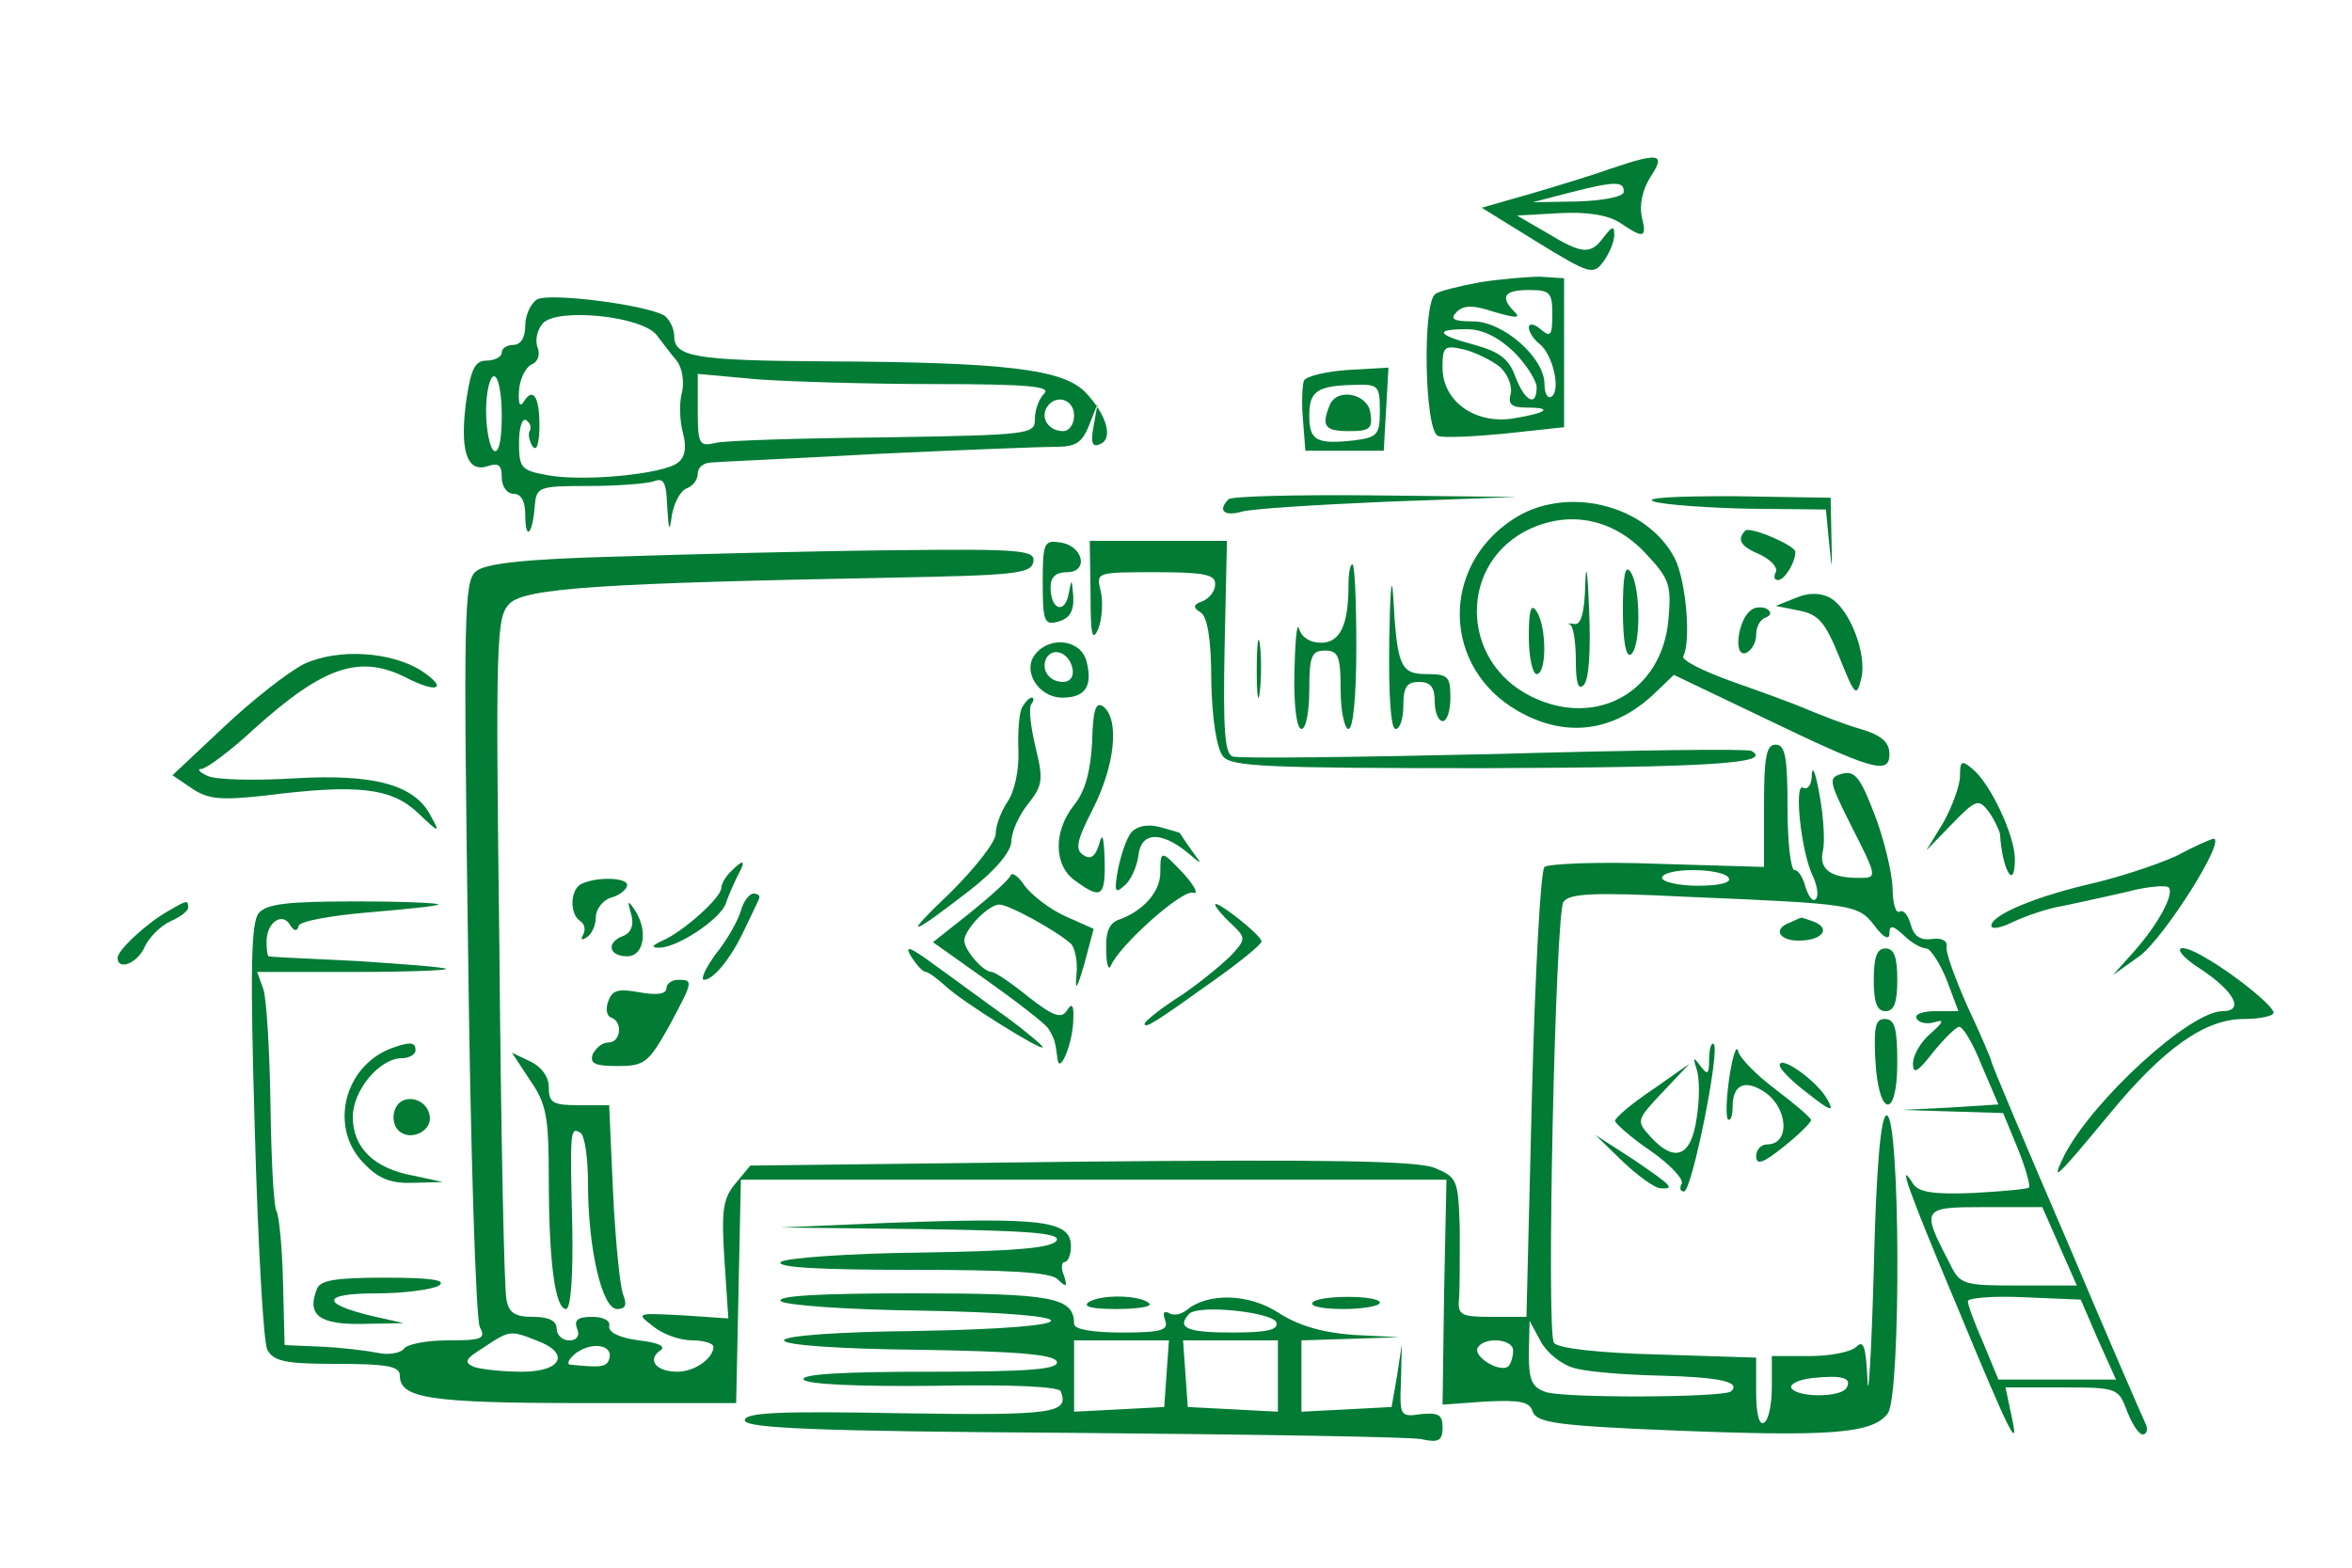
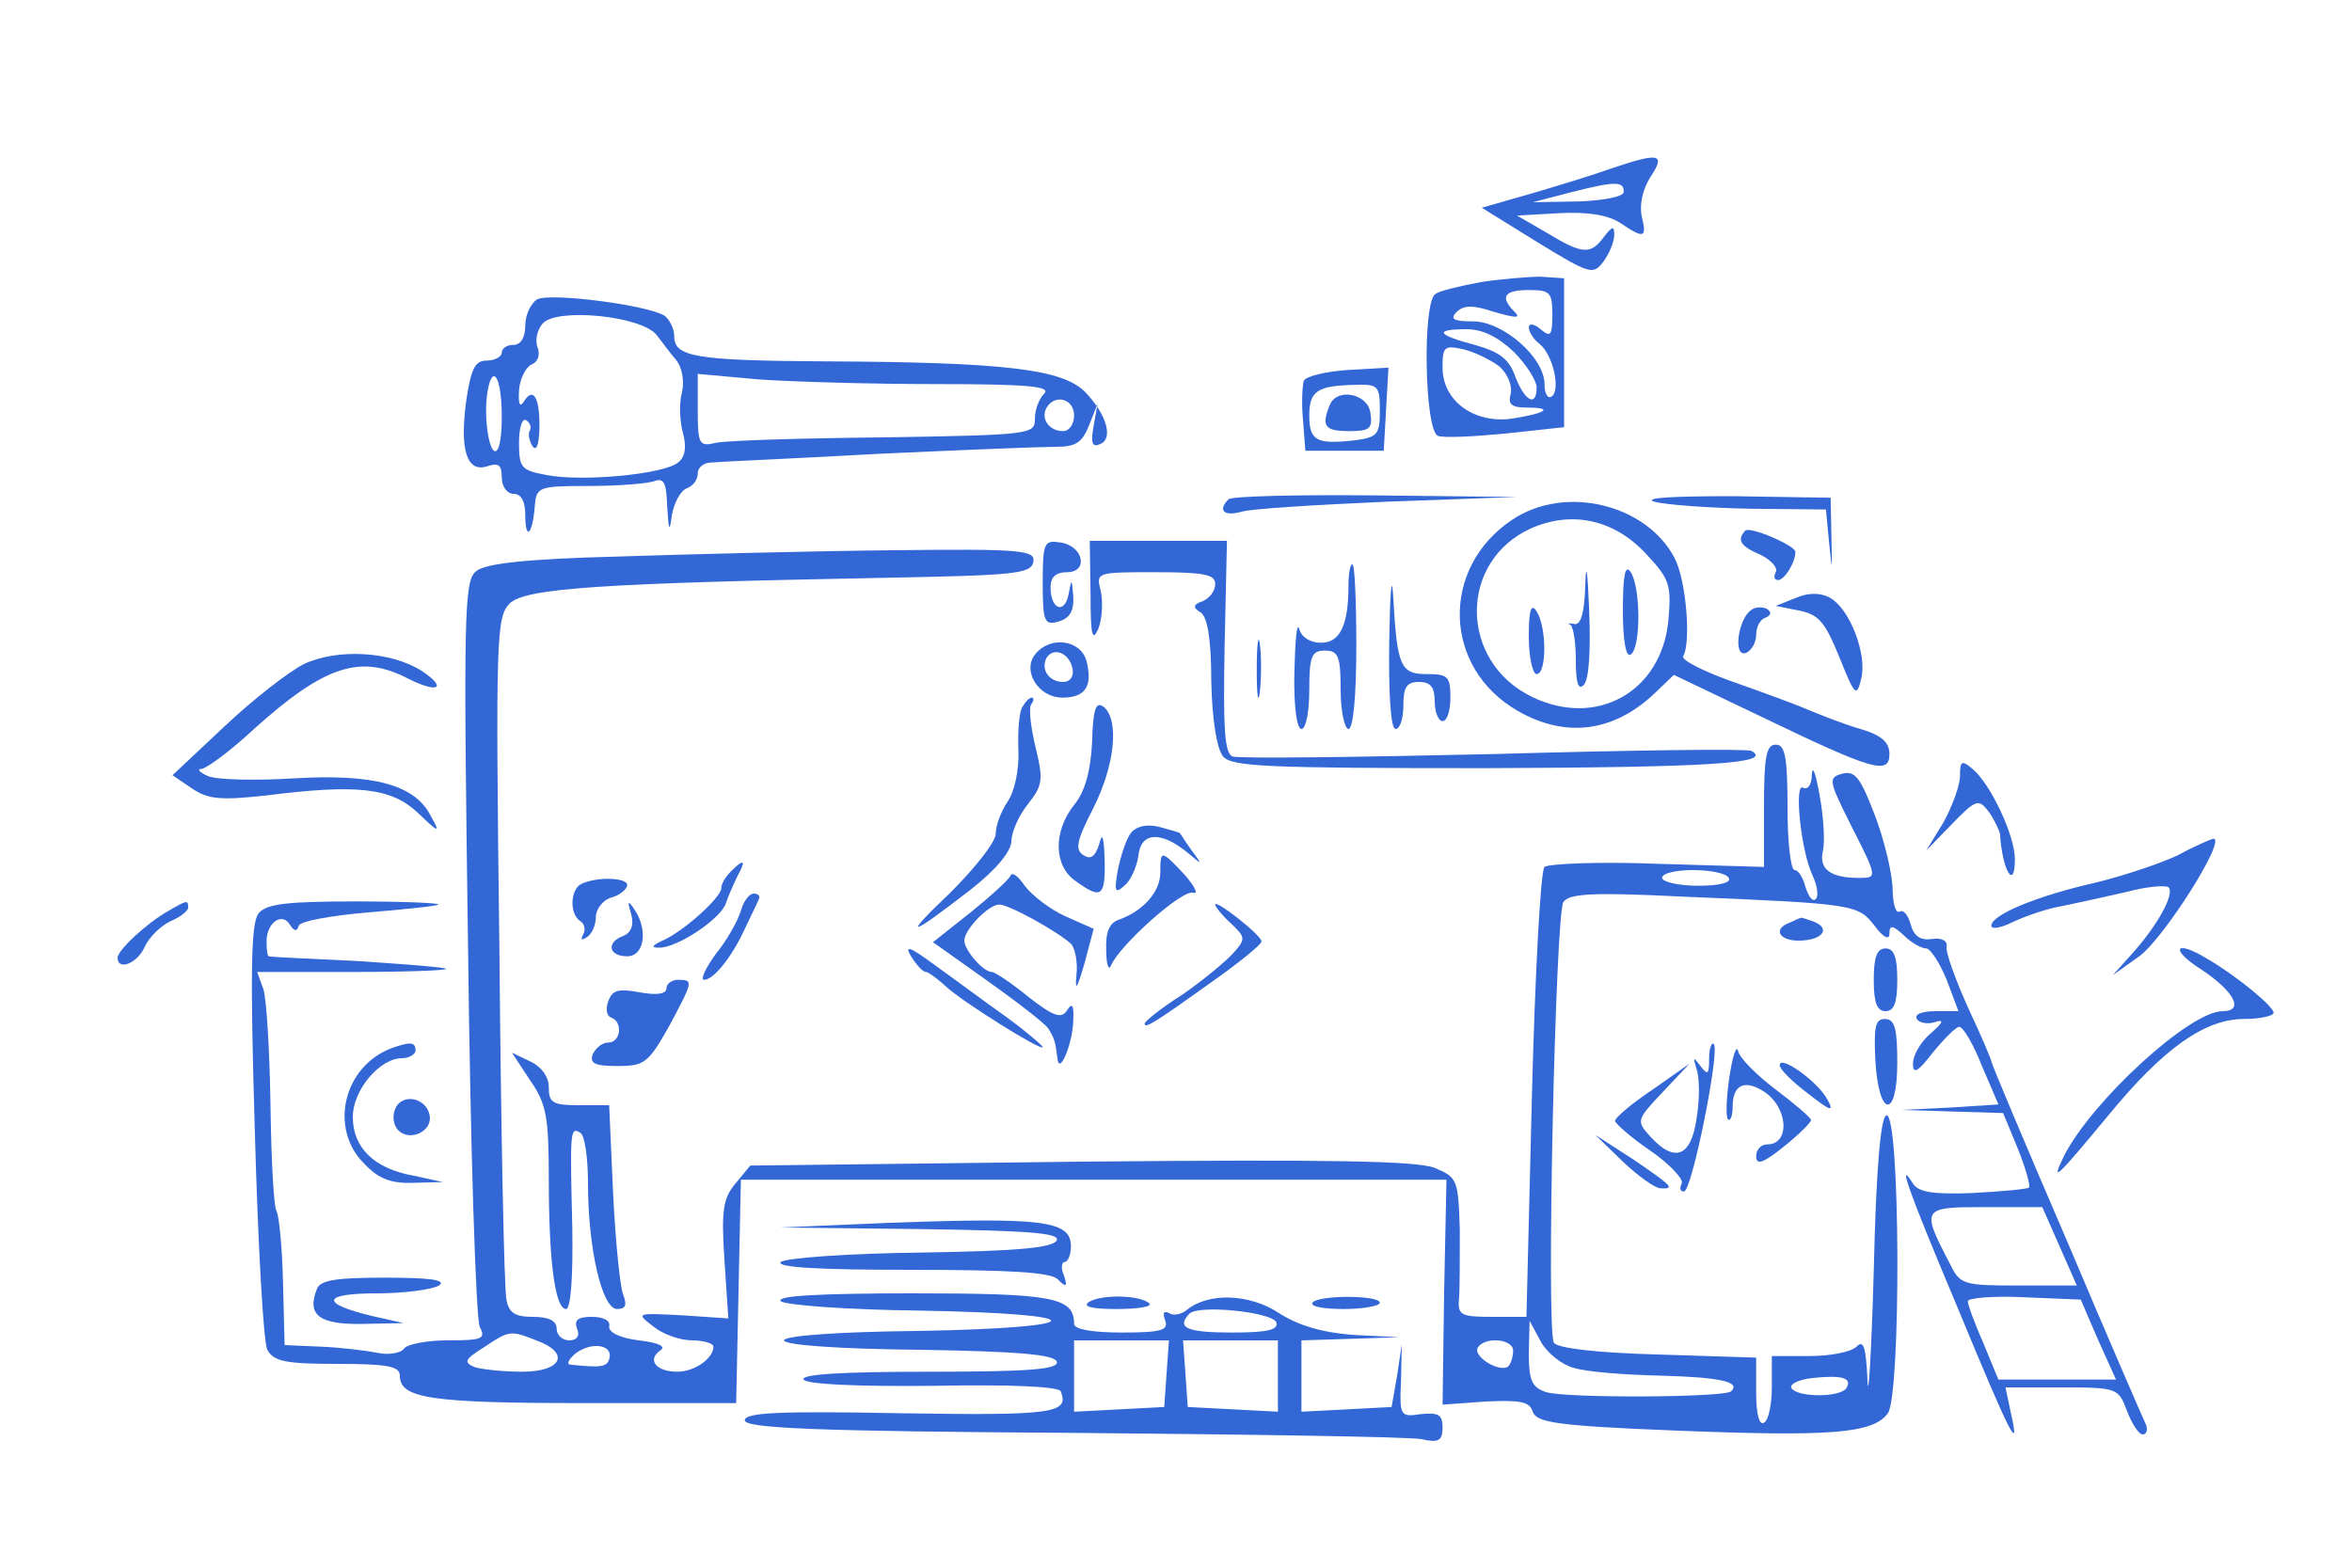
<svg xmlns="http://www.w3.org/2000/svg" version="1.0" width="300pt" height="200pt" viewBox="0 0 300 200" preserveAspectRatio="xMidYMid meet">
-   <g transform="translate(0,200) scale(0.1,-0.1)" fill="#027b35" stroke="none">
+   <g transform="translate(0,200) scale(0.1,-0.1)" fill="#3367d6" stroke="none">
    <path d="M2055 1785 c-22 -8 -68 -22 -102 -32 l-63 -18 71 -44 c67 -41 71 -42 84 -25 8 11 14 26 14 34 0 12 -2 12 -13 -2 -17 -23 -27 -23 -73 5 l-38 22 53 3 c36 2 62 -2 78 -12 31 -21 35 -20 28 8 -3 15 1 34 11 50 20 30 12 32 -50 11z m16 -30 c0 -6 -27 -11 -58 -12 l-58 -1 50 13 c55 14 67 14 66 0z" />
    <path d="M1888 1640 c-26 -5 -52 -11 -57 -15 -17 -10 -14 -174 3 -181 7 -3 46 -1 87 3 l74 8 0 95 0 95 -30 2 c-16 0 -51 -3 -77 -7z m92 -41 c0 -27 -2 -30 -15 -19 -8 7 -15 8 -15 2 0 -5 6 -15 14 -21 17 -14 27 -59 15 -67 -5 -3 -9 4 -9 16 0 34 -53 80 -91 80 -25 0 -30 3 -21 12 9 9 21 9 48 0 28 -8 34 -8 26 0 -19 19 -14 28 18 28 27 0 30 -3 30 -31z m-49 -48 c16 -16 29 -37 29 -45 0 -26 -15 -18 -27 13 -8 23 -20 32 -52 41 -49 13 -52 20 -10 20 20 0 40 -10 60 -29z m-18 -19 c10 -9 16 -24 14 -34 -4 -14 1 -18 21 -18 34 0 25 -7 -19 -14 -48 -7 -89 22 -89 65 0 27 2 29 28 23 15 -4 35 -14 45 -22z" />
    <path d="M685 1618 c-8 -5 -15 -20 -15 -33 0 -16 -6 -25 -15 -25 -8 0 -15 -4 -15 -10 0 -5 -9 -10 -19 -10 -15 0 -20 -10 -26 -49 -9 -64 0 -94 26 -86 15 5 19 2 19 -14 0 -12 7 -21 15 -21 10 0 15 -10 15 -27 0 -33 9 -26 12 10 2 26 4 27 69 27 37 0 74 3 83 6 13 5 16 -2 17 -32 2 -32 3 -34 6 -11 3 16 11 31 19 34 8 3 14 11 14 19 0 8 8 14 18 14 9 1 105 5 212 11 107 5 209 9 227 9 25 0 33 5 42 27 l11 28 -5 -28 c-4 -21 -2 -28 7 -24 19 6 10 38 -18 67 -29 29 -101 38 -334 39 -164 1 -190 6 -190 32 0 10 -6 21 -12 26 -22 14 -147 30 -163 21z m153 -46 c7 -9 18 -24 25 -32 7 -9 10 -26 7 -40 -4 -14 -3 -37 1 -52 5 -18 3 -31 -6 -38 -18 -15 -122 -25 -168 -16 -32 6 -35 9 -35 41 0 19 4 32 9 29 5 -3 7 -9 5 -13 -3 -4 -1 -13 3 -20 5 -7 8 0 9 20 1 40 -7 56 -19 38 -6 -10 -8 -5 -7 13 1 15 9 30 16 33 8 3 11 12 8 21 -4 9 -1 23 6 31 17 21 128 10 146 -15z m-198 -103 c0 -31 -4 -48 -10 -44 -5 3 -10 26 -10 51 0 24 5 44 10 44 6 0 10 -23 10 -51z m554 41 c117 0 147 -3 138 -12 -7 -7 -12 -21 -12 -33 0 -19 -6 -20 -193 -23 -105 -1 -202 -4 -214 -7 -21 -5 -23 -2 -23 41 l0 47 77 -7 c42 -3 144 -6 227 -6z m176 -40 c0 -11 -6 -20 -14 -20 -18 0 -29 16 -21 30 11 18 35 11 35 -10z" />
    <path d="M1663 1514 c-2 -7 -3 -29 -1 -50 l3 -39 50 0 50 0 3 53 3 53 -52 -3 c-28 -2 -54 -8 -56 -14z m97 -38 c0 -31 -3 -34 -34 -38 -47 -5 -56 0 -56 32 0 31 10 38 58 39 30 1 32 -1 32 -33z" />
    <path d="M1696 1483 c-11 -27 -6 -33 25 -33 26 0 30 3 27 23 -3 25 -43 33 -52 10z" />
    <path d="M1567 1363 c-14 -14 -6 -22 16 -16 12 4 96 9 187 13 l165 6 -181 2 c-99 1 -184 -1 -187 -5z" />
    <path d="M2110 1360 c14 -4 69 -8 122 -9 l97 -1 4 -42 c4 -39 4 -38 3 7 l-1 50 -125 2 c-75 0 -115 -2 -100 -7z" />
    <path d="M1929 1337 c-92 -61 -89 -189 7 -244 61 -35 122 -27 174 22 l25 24 113 -54 c141 -68 162 -74 162 -47 0 15 -10 24 -37 32 -21 6 -51 18 -68 25 -16 7 -60 23 -97 36 -36 13 -64 27 -61 32 10 17 4 96 -11 125 -36 69 -140 94 -207 49z m170 -43 c31 -33 33 -40 29 -86 -9 -91 -92 -137 -174 -97 -93 45 -94 173 -1 215 52 23 106 11 146 -32z" />
    <path d="M2022 1253 c-1 -36 -6 -51 -14 -49 -7 1 -10 1 -5 -1 4 -3 7 -23 7 -46 0 -28 3 -38 10 -31 7 7 9 45 7 95 -2 52 -4 64 -5 32z" />
    <path d="M2070 1222 c0 -40 4 -61 10 -57 13 8 13 85 0 105 -7 11 -10 -4 -10 -48z" />
    <path d="M1950 1188 c0 -27 5 -48 10 -48 13 0 13 60 0 80 -7 11 -10 2 -10 -32z" />
    <path d="M2226 1323 c-11 -12 -6 -20 20 -31 14 -7 22 -17 19 -22 -3 -6 -2 -10 3 -10 8 0 22 22 22 36 0 8 -58 33 -64 27z" />
    <path d="M1330 1257 c0 -50 2 -55 20 -50 14 4 20 13 19 32 -2 23 -2 24 -6 3 -5 -26 -23 -20 -23 9 0 13 7 19 21 19 28 0 21 34 -9 38 -20 3 -22 0 -22 -51z" />
    <path d="M1391 1243 c0 -53 2 -63 10 -45 5 13 6 35 3 48 -6 24 -6 24 70 24 62 0 76 -3 76 -15 0 -9 -7 -18 -16 -22 -12 -4 -13 -8 -3 -14 9 -5 14 -34 14 -88 1 -49 7 -86 15 -96 11 -13 54 -15 334 -15 285 1 369 6 340 22 -5 3 -153 1 -329 -4 -176 -4 -326 -6 -333 -3 -10 4 -12 36 -10 140 l3 135 -87 0 -88 0 1 -67z" />
    <path d="M789 1290 c-119 -3 -171 -9 -182 -19 -15 -12 -16 -55 -10 -480 3 -256 10 -474 15 -484 8 -15 3 -17 -41 -17 -27 0 -53 -5 -56 -11 -4 -5 -19 -8 -33 -5 -15 3 -48 7 -73 8 l-46 2 -2 80 c-1 44 -5 84 -8 90 -4 6 -7 67 -8 136 -1 69 -5 135 -9 148 l-8 22 123 0 c67 0 120 2 118 4 -2 2 -53 6 -114 10 -60 3 -111 5 -112 6 -2 0 -3 9 -3 19 0 24 20 38 30 21 5 -8 9 -9 11 -1 2 6 42 13 89 17 47 4 87 8 89 10 2 2 -45 4 -106 4 -86 0 -113 -3 -123 -15 -10 -12 -11 -74 -5 -277 4 -145 11 -271 16 -280 8 -15 24 -18 89 -18 64 0 80 -3 80 -15 0 -29 39 -35 234 -35 l195 0 3 143 3 142 450 0 450 0 -3 -143 -2 -144 55 4 c44 2 56 0 60 -13 5 -14 31 -18 181 -24 199 -8 253 -4 272 22 17 24 16 386 -2 380 -7 -2 -13 -66 -16 -198 -3 -107 -7 -169 -8 -140 -2 43 -5 52 -14 43 -7 -7 -34 -12 -60 -12 l-48 0 0 -39 c0 -22 -4 -43 -10 -46 -6 -4 -10 11 -10 38 l0 45 -126 4 c-76 2 -128 8 -132 15 -10 16 2 545 12 562 7 11 36 13 155 7 217 -9 221 -10 242 -37 11 -15 19 -19 19 -10 0 11 4 11 18 -2 10 -10 23 -17 29 -17 5 0 17 -18 26 -40 l15 -40 -29 0 c-17 0 -28 -4 -24 -10 3 -5 13 -7 23 -4 12 4 11 0 -5 -14 -13 -11 -23 -28 -23 -39 0 -14 6 -11 26 15 14 17 29 32 33 32 5 0 18 -22 29 -50 l21 -49 -62 -4 -62 -3 65 -2 65 -2 19 -46 c10 -25 16 -47 14 -49 -2 -2 -34 -5 -72 -7 -50 -2 -69 1 -76 12 -20 32 -8 -4 56 -156 69 -167 81 -190 69 -137 l-7 33 72 0 c71 0 72 -1 83 -30 6 -16 15 -30 20 -30 5 0 7 6 4 13 -3 6 -49 112 -101 235 -53 123 -96 225 -96 228 0 2 -13 33 -30 69 -16 36 -29 71 -27 78 1 7 -7 11 -19 9 -15 -2 -23 4 -27 19 -3 11 -9 19 -14 16 -5 -3 -9 11 -9 31 -1 20 -11 62 -23 93 -18 47 -25 56 -41 52 -18 -5 -18 -8 10 -64 35 -69 35 -69 11 -69 -36 0 -51 11 -46 34 3 11 1 44 -4 71 -5 28 -9 40 -10 27 0 -13 -5 -20 -11 -17 -12 8 -3 -81 12 -112 6 -13 8 -26 4 -30 -4 -4 -9 3 -13 15 -3 12 -9 22 -14 22 -5 0 -9 36 -9 80 0 64 -3 80 -15 80 -12 0 -15 -15 -15 -78 l0 -78 -136 4 c-75 3 -139 0 -144 -4 -5 -5 -12 -136 -16 -291 l-7 -283 -44 0 c-39 0 -44 2 -42 23 1 12 1 52 1 88 -2 64 -3 67 -32 79 -22 9 -132 11 -451 8 l-422 -5 -19 -23 c-16 -19 -18 -35 -14 -97 l5 -75 -59 4 c-59 3 -59 3 -37 -14 12 -10 34 -18 50 -18 15 0 27 -4 27 -8 0 -15 -24 -32 -46 -32 -27 0 -39 15 -22 27 8 5 -1 10 -27 13 -24 3 -39 10 -38 18 2 7 -7 12 -22 12 -18 0 -23 -4 -19 -15 4 -9 0 -15 -10 -15 -9 0 -16 7 -16 15 0 10 -10 15 -30 15 -23 0 -31 5 -34 22 -3 13 -7 214 -9 446 -5 398 -4 425 13 442 20 20 121 26 485 33 159 3 180 5 183 20 3 15 -13 17 -180 15 -101 -1 -258 -5 -349 -8z m1416 -410 c4 -6 -12 -10 -39 -10 -25 0 -46 5 -46 10 0 6 18 10 39 10 22 0 43 -4 46 -10z m422 -470 l22 -50 -74 0 c-71 0 -75 1 -88 28 -37 71 -36 72 45 72 l73 0 22 -50z m49 -119 l23 -51 -75 0 -75 0 -19 46 c-11 25 -20 49 -20 54 0 4 32 7 72 5 l72 -3 22 -51z m-669 -36 c15 -5 65 -9 111 -10 76 -2 103 -8 90 -20 -8 -8 -211 -9 -236 -1 -18 6 -22 15 -22 49 l1 42 14 -26 c8 -15 27 -30 42 -34z m-1323 35 c44 -16 33 -40 -18 -40 -24 0 -52 3 -61 6 -14 6 -12 10 12 25 33 22 34 22 67 9z m93 -24 c-3 -10 -11 -11 -49 -7 -6 0 -3 7 7 15 21 15 48 10 42 -8z m1153 11 c0 -8 -3 -17 -6 -20 -10 -9 -46 12 -39 24 9 14 45 11 45 -4z m425 -48 c-8 -12 -62 -12 -70 0 -3 5 9 11 27 13 38 4 51 0 43 -13z" />
    <path d="M1772 1183 c-1 -70 2 -113 8 -113 6 0 10 14 10 30 0 23 4 30 20 30 15 0 20 -7 20 -25 0 -14 5 -25 10 -25 6 0 10 14 10 30 0 27 -3 30 -30 30 -34 0 -38 10 -43 100 -2 30 -4 4 -5 -57z" />
    <path d="M1720 1253 c0 -51 -11 -73 -35 -73 -14 0 -25 7 -28 18 -3 9 -5 -16 -6 -55 -1 -43 3 -73 9 -73 6 0 10 23 10 50 0 43 3 50 20 50 17 0 20 -7 20 -50 0 -27 5 -50 10 -50 6 0 10 42 10 105 0 58 -2 105 -5 105 -3 0 -5 -12 -5 -27z" />
    <path d="M2290 1237 l-25 -10 30 -6 c25 -5 33 -15 51 -59 20 -50 22 -52 28 -28 8 31 -15 91 -41 104 -12 6 -27 6 -43 -1z" />
    <path d="M2234 1222 c-17 -11 -24 -61 -7 -55 7 3 13 13 13 23 0 10 5 20 12 22 7 3 8 7 2 11 -5 3 -15 3 -20 -1z" />
    <path d="M1603 1145 c0 -33 2 -45 4 -27 2 18 2 45 0 60 -2 15 -4 0 -4 -33z" />
    <path d="M1321 1166 c-18 -21 3 -56 34 -56 29 0 39 14 31 46 -7 28 -46 33 -65 10z m47 -19 c2 -10 -3 -17 -12 -17 -18 0 -29 16 -21 31 9 14 29 6 33 -14z" />
    <path d="M388 1153 c-20 -10 -66 -46 -102 -80 l-66 -62 25 -17 c21 -14 37 -15 93 -9 118 15 161 10 195 -22 27 -26 29 -26 17 -5 -20 41 -73 55 -175 49 -49 -3 -99 -2 -110 3 -11 5 -14 9 -8 9 7 1 37 23 67 51 90 81 136 96 197 64 38 -19 50 -12 17 10 -39 25 -107 29 -150 9z" />
    <path d="M1304 1098 c-4 -6 -6 -31 -5 -55 1 -26 -5 -53 -14 -66 -8 -12 -15 -30 -15 -41 0 -10 -26 -43 -57 -74 -63 -60 -55 -59 25 3 32 25 51 48 52 61 0 12 9 33 21 48 19 24 20 31 10 72 -6 25 -9 49 -6 55 4 5 4 9 1 9 -3 0 -8 -5 -12 -12z" />
    <path d="M1393 1053 c-2 -37 -9 -63 -23 -80 -27 -34 -26 -78 2 -97 33 -24 38 -20 37 27 -1 30 -3 36 -7 20 -5 -16 -11 -20 -20 -14 -11 7 -9 18 12 59 28 55 34 113 14 130 -10 8 -14 -2 -15 -45z" />
    <path d="M2500 1010 c0 -12 -10 -39 -21 -59 l-22 -36 33 34 c31 32 34 32 47 15 7 -10 13 -23 14 -28 3 -47 19 -73 19 -32 0 30 -31 96 -54 115 -14 12 -16 10 -16 -9z" />
    <path d="M1443 938 c-6 -7 -13 -28 -17 -47 -5 -28 -4 -32 8 -21 8 6 16 24 18 38 3 31 29 32 63 4 19 -16 19 -16 5 3 -8 11 -14 21 -15 22 0 1 -12 4 -26 8 -16 4 -29 1 -36 -7z" />
    <path d="M2778 909 c-21 -10 -68 -26 -105 -35 -75 -17 -133 -41 -133 -55 0 -5 12 -3 28 5 15 7 43 17 62 20 19 4 56 12 82 18 26 7 50 9 54 6 8 -8 -13 -47 -45 -83 l-26 -29 35 25 c32 25 111 150 93 149 -4 -1 -25 -10 -45 -21z" />
    <path d="M1480 887 c0 -25 -22 -49 -52 -60 -13 -4 -18 -16 -17 -39 0 -18 3 -27 6 -20 10 25 91 98 105 93 7 -2 2 8 -11 23 -30 32 -31 32 -31 3z" />
    <path d="M932 888 c-7 -7 -12 -16 -12 -21 0 -12 -49 -56 -75 -67 -13 -6 -15 -9 -5 -9 23 -1 80 37 86 57 3 9 10 25 15 35 11 20 8 22 -9 5z" />
    <path d="M1289 883 c-2 -5 -25 -26 -51 -47 l-48 -38 69 -49 c38 -27 73 -54 78 -61 8 -13 9 -16 12 -40 3 -19 20 23 20 52 1 18 -2 21 -8 11 -7 -11 -17 -8 -49 17 -22 18 -43 32 -47 32 -11 0 -35 28 -35 40 0 14 30 45 44 46 11 1 73 -33 92 -50 5 -5 9 -23 7 -40 -2 -22 1 -17 10 14 l12 45 -36 16 c-20 9 -43 27 -52 39 -8 12 -16 18 -18 13z" />
    <path d="M743 873 c-16 -6 -17 -39 -3 -48 6 -4 7 -11 4 -17 -4 -7 -2 -8 4 -4 7 4 12 16 12 26 0 10 9 22 20 25 11 3 20 11 20 16 0 9 -36 11 -57 2z" />
    <path d="M945 838 c-4 -13 -18 -38 -32 -55 -13 -18 -20 -33 -15 -33 12 0 35 28 52 65 8 17 16 33 18 38 2 4 -1 7 -7 7 -5 0 -13 -10 -16 -22z" />
    <path d="M215 838 c-27 -15 -65 -50 -65 -60 0 -17 26 -7 35 15 6 12 20 26 33 32 12 5 22 13 22 17 0 10 -1 10 -25 -4z" />
    <path d="M805 834 c4 -14 0 -24 -10 -28 -22 -8 -19 -26 5 -26 22 0 27 34 9 60 -8 12 -9 11 -4 -6z" />
    <path d="M1550 846 c0 -3 9 -14 20 -24 19 -18 19 -20 3 -38 -10 -11 -39 -35 -65 -53 -27 -17 -48 -34 -48 -37 0 -7 14 2 88 55 34 24 62 47 61 50 0 8 -59 54 -59 47z" />
    <path d="M2283 823 c-22 -8 -14 -23 11 -23 30 0 42 15 20 24 -9 3 -16 6 -17 5 -1 0 -8 -3 -14 -6z" />
    <path d="M1162 780 c7 -11 15 -20 19 -20 3 0 14 -8 25 -18 21 -20 124 -84 124 -78 0 2 -21 20 -47 39 -27 19 -67 49 -91 66 -31 23 -39 26 -30 11z" />
    <path d="M2390 750 c0 -29 4 -40 15 -40 11 0 15 11 15 40 0 29 -4 40 -15 40 -11 0 -15 -11 -15 -40z" />
    <path d="M2808 763 c42 -28 55 -53 27 -53 -42 0 -166 -114 -202 -184 -18 -37 -11 -30 57 52 69 84 122 122 172 122 21 0 38 4 38 8 0 8 -47 47 -85 69 -41 25 -48 12 -7 -14z" />
    <path d="M850 739 c0 -7 -12 -9 -34 -5 -27 5 -35 3 -40 -11 -4 -10 -2 -19 3 -21 16 -5 13 -32 -3 -32 -8 0 -16 -7 -20 -15 -4 -12 3 -15 32 -15 34 0 39 4 65 50 31 58 32 60 12 60 -8 0 -15 -5 -15 -11z" />
    <path d="M2392 648 c4 -74 28 -77 28 -4 0 44 -3 56 -16 56 -12 0 -14 -10 -12 -52z" />
    <path d="M500 663 c-62 -23 -81 -103 -35 -148 18 -19 34 -25 62 -24 l38 1 -37 8 c-51 9 -78 36 -78 75 0 34 34 75 63 75 9 0 17 5 17 10 0 11 -7 11 -30 3z" />
    <path d="M2180 649 c0 -20 -2 -21 -11 -9 -9 12 -10 12 -5 -4 4 -11 4 -39 0 -63 -7 -49 -28 -57 -59 -23 -18 20 -18 21 16 57 l34 36 -47 -33 c-27 -18 -48 -36 -48 -40 0 -3 20 -21 45 -38 26 -18 43 -37 40 -42 -3 -6 -2 -10 3 -10 10 0 46 179 38 188 -3 3 -6 -6 -6 -19z" />
    <path d="M2206 627 c-4 -27 -5 -51 -2 -55 3 -3 6 4 6 16 0 28 15 35 39 20 32 -20 35 -68 5 -68 -8 0 -14 -7 -14 -15 0 -12 9 -9 35 12 19 15 35 31 35 34 0 3 -20 20 -45 39 -24 18 -46 40 -48 49 -2 9 -7 -6 -11 -32z" />
    <path d="M676 622 c21 -30 24 -47 24 -126 0 -105 8 -166 22 -166 6 0 9 41 8 103 -3 123 -3 130 10 122 6 -3 10 -33 10 -65 0 -83 18 -160 37 -160 11 0 13 5 8 18 -4 9 -10 68 -13 130 l-5 112 -38 0 c-34 0 -39 3 -39 23 0 13 -9 26 -24 33 l-23 11 23 -35z" />
    <path d="M2270 641 c0 -5 16 -21 36 -36 29 -23 34 -24 25 -8 -12 23 -61 58 -61 44z" />
    <path d="M504 585 c-4 -9 -2 -21 4 -27 15 -15 44 -1 40 19 -4 23 -36 29 -44 8z" />
    <path d="M2070 518 c19 -18 41 -34 48 -34 19 -1 15 3 -35 37 l-48 31 35 -34z" />
    <path d="M1135 440 l-140 -6 178 -2 c138 -2 178 -5 175 -14 -4 -10 -49 -14 -174 -16 -92 -1 -173 -7 -178 -12 -7 -7 51 -10 165 -10 126 0 179 -3 188 -12 11 -11 13 -10 8 5 -4 9 -3 17 1 17 4 0 8 9 8 20 0 33 -36 37 -231 30z" />
    <path d="M404 355 c-13 -33 4 -45 58 -44 l53 1 -40 9 c-67 16 -65 29 6 29 35 0 71 5 79 10 10 7 -11 10 -68 10 -64 0 -84 -3 -88 -15z" />
    <path d="M996 340 c5 -5 85 -11 177 -12 225 -4 223 -22 -3 -26 -99 -1 -170 -6 -170 -12 0 -6 71 -11 172 -12 126 -2 172 -6 176 -15 3 -10 -34 -13 -163 -13 -108 0 -164 -3 -160 -10 4 -6 67 -9 166 -8 99 2 160 -1 162 -7 11 -28 -8 -31 -203 -28 -156 3 -200 1 -200 -9 0 -10 89 -14 418 -16 229 -2 429 -5 445 -8 22 -5 27 -2 27 15 0 16 -5 19 -27 17 -27 -4 -28 -3 -26 43 l1 46 -6 -40 -7 -40 -57 -3 -58 -3 0 46 0 45 63 2 62 2 -59 3 c-40 3 -70 12 -95 28 -38 25 -90 26 -117 4 -7 -6 -18 -8 -23 -4 -7 3 -8 0 -5 -9 5 -13 -4 -16 -55 -16 -37 0 -61 4 -61 11 0 34 -27 39 -206 39 -116 0 -175 -3 -168 -10z m632 -27 c3 -10 -13 -13 -57 -13 -57 0 -71 6 -54 24 12 12 106 2 111 -11z m-140 -65 l-3 -43 -57 -3 -58 -3 0 46 0 45 61 0 60 0 -3 -42z m142 -3 l0 -46 -57 3 -58 3 -3 43 -3 42 60 0 61 0 0 -45z" />
    <path d="M1389 339 c-9 -6 4 -9 35 -9 27 0 46 3 42 7 -11 11 -61 12 -77 2z" />
    <path d="M1674 338 c-3 -5 15 -8 40 -8 25 0 46 4 46 8 0 10 -80 10 -86 0z" />
  </g>
</svg>
